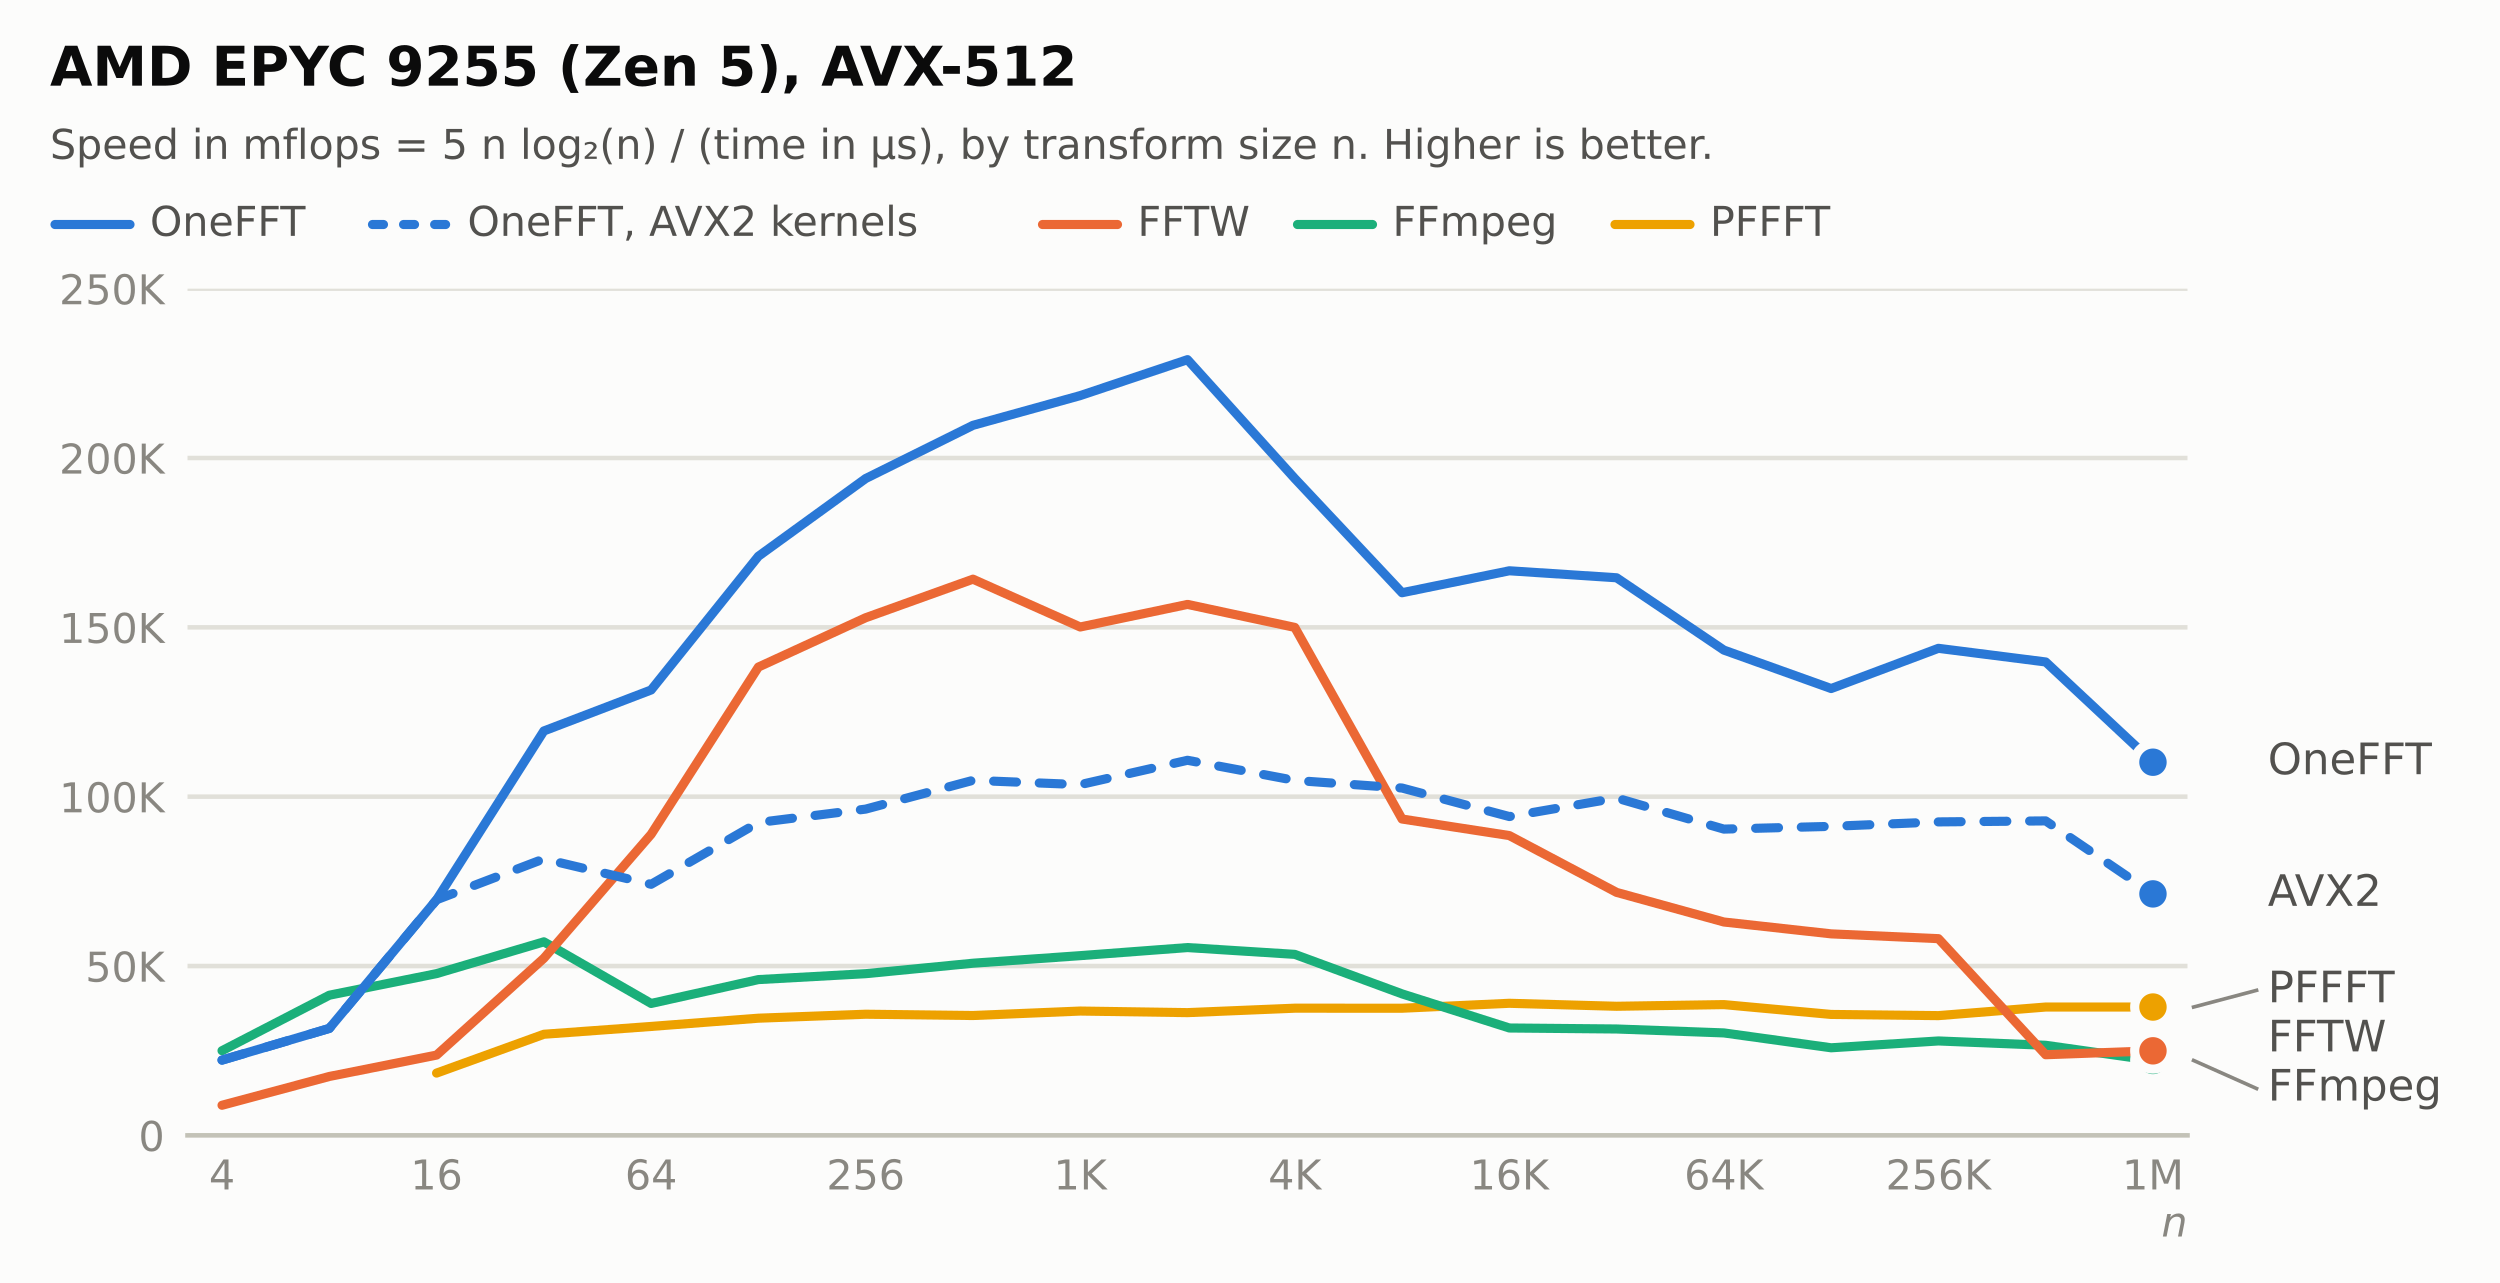
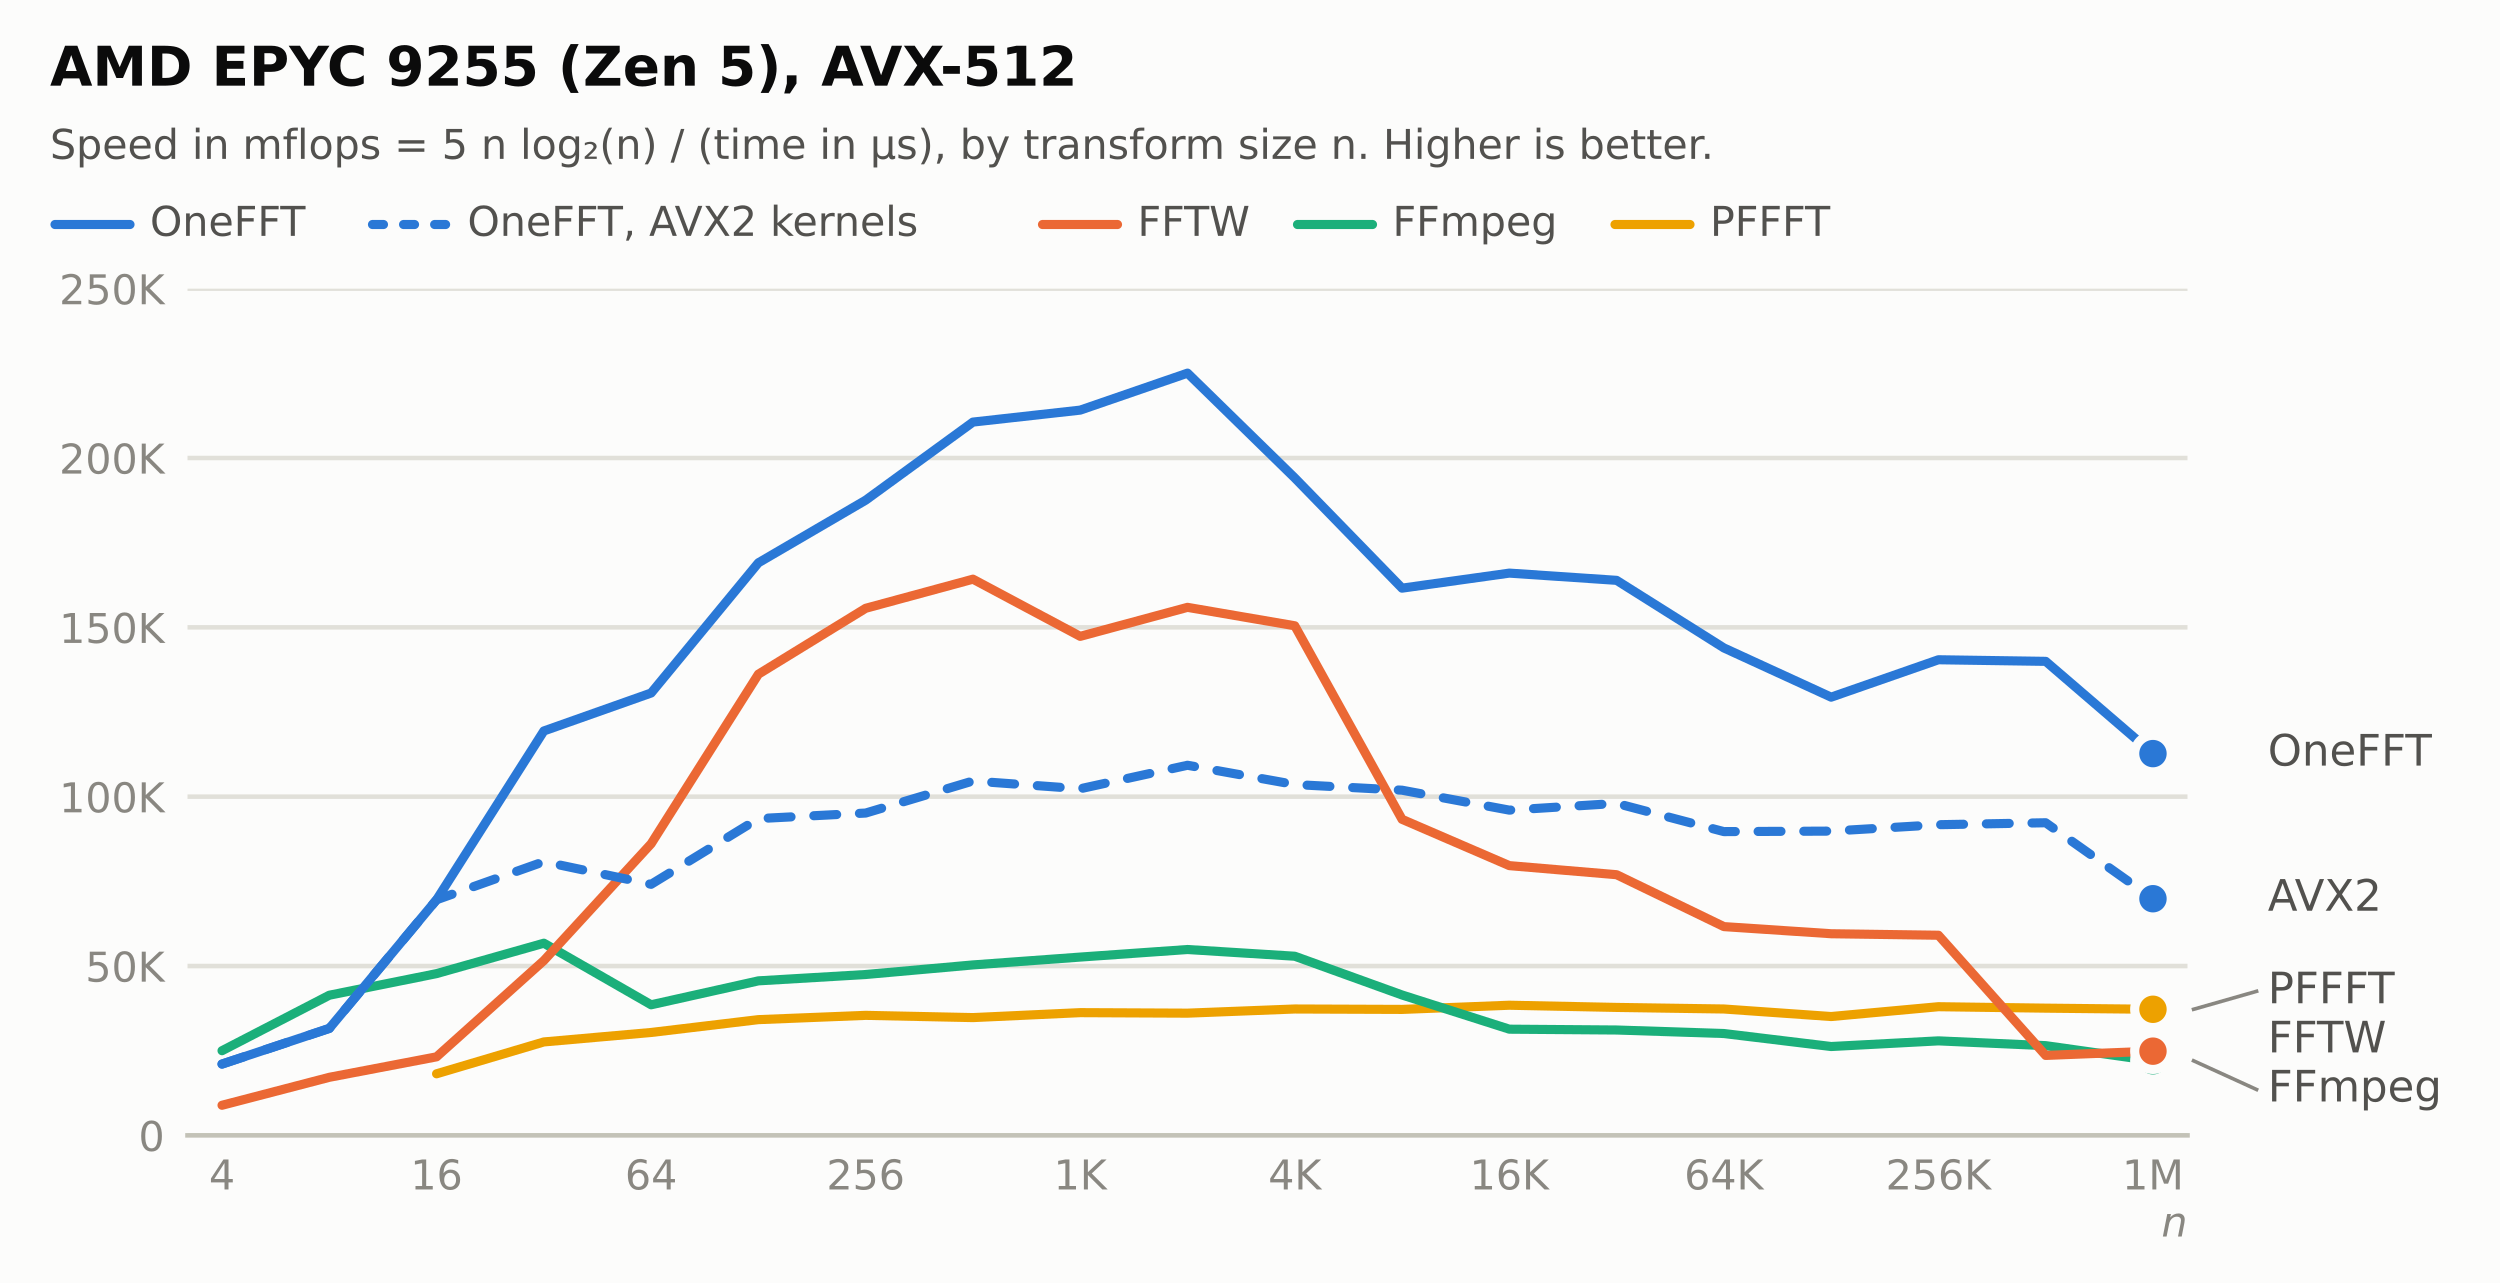
<svg xmlns="http://www.w3.org/2000/svg" xmlns:xlink="http://www.w3.org/1999/xlink" width="547.2pt" height="280.8pt" viewBox="0 0 547.2 280.8" version="1.1">
  <defs>
    <style type="text/css">*{stroke-linejoin: round; stroke-linecap: butt}</style>
  </defs>
  <g id="figure_1">
    <g id="patch_1">
      <path d="M 0 280.8  L 547.2 280.8  L 547.2 0  L 0 0  z " style="fill: #fcfcfb" />
    </g>
    <g id="axes_1">
      <g id="patch_2">
        <path d="M 41.04 248.508  L 478.8 248.508  L 478.8 63.18  L 41.04 63.18  z " style="fill: #fcfcfb" />
      </g>
      <g id="matplotlib.axis_1">
        <g id="xtick_1">
          <g id="line2d_1" />
          <g id="text_1">
            <text style="font-size: 9px; font-family: system-ui, -apple-system, 'Segoe UI', 'DejaVu Sans', sans-serif; text-anchor: middle; fill: #898781" x="48.599" y="260.347" transform="rotate(-0 48.59891 260.3466)">4</text>
          </g>
        </g>
        <g id="xtick_2">
          <g id="line2d_2" />
          <g id="text_2">
            <text style="font-size: 9px; font-family: system-ui, -apple-system, 'Segoe UI', 'DejaVu Sans', sans-serif; text-anchor: middle; fill: #898781" x="95.559" y="260.347" transform="rotate(-0 95.55915 260.3466)">16</text>
          </g>
        </g>
        <g id="xtick_3">
          <g id="line2d_3" />
          <g id="text_3">
            <text style="font-size: 9px; font-family: system-ui, -apple-system, 'Segoe UI', 'DejaVu Sans', sans-serif; text-anchor: middle; fill: #898781" x="142.519" y="260.347" transform="rotate(-0 142.5194 260.3466)">64</text>
          </g>
        </g>
        <g id="xtick_4">
          <g id="line2d_4" />
          <g id="text_4">
            <text style="font-size: 9px; font-family: system-ui, -apple-system, 'Segoe UI', 'DejaVu Sans', sans-serif; text-anchor: middle; fill: #898781" x="189.48" y="260.347" transform="rotate(-0 189.4796 260.3466)">256</text>
          </g>
        </g>
        <g id="xtick_5">
          <g id="line2d_5" />
          <g id="text_5">
            <text style="font-size: 9px; font-family: system-ui, -apple-system, 'Segoe UI', 'DejaVu Sans', sans-serif; text-anchor: middle; fill: #898781" x="236.44" y="260.347" transform="rotate(-0 236.4399 260.3466)">1K</text>
          </g>
        </g>
        <g id="xtick_6">
          <g id="line2d_6" />
          <g id="text_6">
            <text style="font-size: 9px; font-family: system-ui, -apple-system, 'Segoe UI', 'DejaVu Sans', sans-serif; text-anchor: middle; fill: #898781" x="283.4" y="260.347" transform="rotate(-0 283.4001 260.3466)">4K</text>
          </g>
        </g>
        <g id="xtick_7">
          <g id="line2d_7" />
          <g id="text_7">
            <text style="font-size: 9px; font-family: system-ui, -apple-system, 'Segoe UI', 'DejaVu Sans', sans-serif; text-anchor: middle; fill: #898781" x="330.36" y="260.347" transform="rotate(-0 330.3604 260.3466)">16K</text>
          </g>
        </g>
        <g id="xtick_8">
          <g id="line2d_8" />
          <g id="text_8">
            <text style="font-size: 9px; font-family: system-ui, -apple-system, 'Segoe UI', 'DejaVu Sans', sans-serif; text-anchor: middle; fill: #898781" x="377.321" y="260.347" transform="rotate(-0 377.3206 260.3466)">64K</text>
          </g>
        </g>
        <g id="xtick_9">
          <g id="line2d_9" />
          <g id="text_9">
            <text style="font-size: 9px; font-family: system-ui, -apple-system, 'Segoe UI', 'DejaVu Sans', sans-serif; text-anchor: middle; fill: #898781" x="424.281" y="260.347" transform="rotate(-0 424.2808 260.3466)">256K</text>
          </g>
        </g>
        <g id="xtick_10">
          <g id="line2d_10" />
          <g id="text_10">
            <text style="font-size: 9px; font-family: system-ui, -apple-system, 'Segoe UI', 'DejaVu Sans', sans-serif; text-anchor: middle; fill: #898781" x="471.241" y="260.347" transform="rotate(-0 471.2411 260.3466)">1M</text>
          </g>
        </g>
      </g>
      <g id="matplotlib.axis_2">
        <g id="ytick_1">
          <g id="line2d_11">
            <path d="M 41.04 248.508  L 478.8 248.508  " clip-path="url(#p783c82a42f)" style="fill: none; stroke: #e1e0d9; stroke-linecap: square" />
          </g>
          <g id="line2d_12" />
          <g id="text_11">
            <text style="font-size: 9px; font-family: system-ui, -apple-system, 'Segoe UI', 'DejaVu Sans', sans-serif; text-anchor: end; fill: #898781" x="36.04" y="251.927" transform="rotate(-0 36.04 251.9273)">0</text>
          </g>
        </g>
        <g id="ytick_2">
          <g id="line2d_13">
            <path d="M 41.04 211.442  L 478.8 211.442  " clip-path="url(#p783c82a42f)" style="fill: none; stroke: #e1e0d9; stroke-linecap: square" />
          </g>
          <g id="line2d_14" />
          <g id="text_12">
            <text style="font-size: 9px; font-family: system-ui, -apple-system, 'Segoe UI', 'DejaVu Sans', sans-serif; text-anchor: end; fill: #898781" x="36.04" y="214.862" transform="rotate(-0 36.04 214.8617)">50K</text>
          </g>
        </g>
        <g id="ytick_3">
          <g id="line2d_15">
            <path d="M 41.04 174.377  L 478.8 174.377  " clip-path="url(#p783c82a42f)" style="fill: none; stroke: #e1e0d9; stroke-linecap: square" />
          </g>
          <g id="line2d_16" />
          <g id="text_13">
            <text style="font-size: 9px; font-family: system-ui, -apple-system, 'Segoe UI', 'DejaVu Sans', sans-serif; text-anchor: end; fill: #898781" x="36.04" y="177.796" transform="rotate(-0 36.04 177.7961)">100K</text>
          </g>
        </g>
        <g id="ytick_4">
          <g id="line2d_17">
            <path d="M 41.04 137.311  L 478.8 137.311  " clip-path="url(#p783c82a42f)" style="fill: none; stroke: #e1e0d9; stroke-linecap: square" />
          </g>
          <g id="line2d_18" />
          <g id="text_14">
            <text style="font-size: 9px; font-family: system-ui, -apple-system, 'Segoe UI', 'DejaVu Sans', sans-serif; text-anchor: end; fill: #898781" x="36.04" y="140.73" transform="rotate(-0 36.04 140.7305)">150K</text>
          </g>
        </g>
        <g id="ytick_5">
          <g id="line2d_19">
            <path d="M 41.04 100.246  L 478.8 100.246  " clip-path="url(#p783c82a42f)" style="fill: none; stroke: #e1e0d9; stroke-linecap: square" />
          </g>
          <g id="line2d_20" />
          <g id="text_15">
            <text style="font-size: 9px; font-family: system-ui, -apple-system, 'Segoe UI', 'DejaVu Sans', sans-serif; text-anchor: end; fill: #898781" x="36.04" y="103.665" transform="rotate(-0 36.04 103.6649)">200K</text>
          </g>
        </g>
        <g id="ytick_6">
          <g id="line2d_21">
            <path d="M 41.04 63.18  L 478.8 63.18  " clip-path="url(#p783c82a42f)" style="fill: none; stroke: #e1e0d9; stroke-linecap: square" />
          </g>
          <g id="line2d_22" />
          <g id="text_16">
            <text style="font-size: 9px; font-family: system-ui, -apple-system, 'Segoe UI', 'DejaVu Sans', sans-serif; text-anchor: end; fill: #898781" x="36.04" y="66.599" transform="rotate(-0 36.04 66.5993)">250K</text>
          </g>
        </g>
      </g>
      <g id="line2d_23">
-         <path d="M 480.129 232.114  L 493.916 238.262  " style="fill: none; stroke: #898781; stroke-width: 0.8; stroke-linecap: square" />
+         <path d="M 480.129 232.187  L 493.916 238.475  " style="fill: none; stroke: #898781; stroke-width: 0.8; stroke-linecap: square" />
      </g>
      <g id="line2d_24">
-         <path d="M 480.129 220.42  L 493.916 216.764  " style="fill: none; stroke: #898781; stroke-width: 0.8; stroke-linecap: square" />
+         <path d="M 480.129 220.912  L 493.916 216.977  " style="fill: none; stroke: #898781; stroke-width: 0.8; stroke-linecap: square" />
      </g>
      <g id="line2d_25">
-         <path d="M 95.559 234.875  L 119.039 226.379  L 142.519 224.667  L 166 222.863  L 189.48 221.994  L 212.96 222.276  L 236.44 221.298  L 259.92 221.644  L 283.4 220.671  L 306.88 220.681  L 330.36 219.6  L 353.84 220.254  L 377.321 219.886  L 400.801 222.042  L 424.281 222.3  L 447.761 220.42  L 471.241 220.42  " clip-path="url(#p783c82a42f)" style="fill: none; stroke: #eda100; stroke-width: 2; stroke-linecap: round" />
+         <path d="M 95.559 235.03  L 119.039 228.058  L 142.519 225.987  L 166 223.176  L 189.48 222.241  L 212.96 222.731  L 236.44 221.648  L 259.92 221.761  L 283.4 220.848  L 306.88 220.94  L 330.36 220.025  L 353.84 220.504  L 377.321 220.848  L 400.801 222.499  L 424.281 220.348  L 447.761 220.664  L 471.241 220.912  " clip-path="url(#p783c82a42f)" style="fill: none; stroke: #eda100; stroke-width: 2; stroke-linecap: round" />
      </g>
      <g id="line2d_26">
-         <path d="M 48.599 229.975  L 72.079 217.833  L 95.559 213.102  L 119.039 206.147  L 142.519 219.637  L 166 214.411  L 189.48 213.119  L 212.96 210.829  L 236.44 209.172  L 259.92 207.403  L 283.4 208.893  L 306.88 217.539  L 330.36 225.006  L 353.84 225.224  L 377.321 226.085  L 400.801 229.34  L 424.281 227.844  L 447.761 228.794  L 471.241 232.114  " clip-path="url(#p783c82a42f)" style="fill: none; stroke: #1baf7a; stroke-width: 2; stroke-linecap: round" />
+         <path d="M 48.599 229.975  L 72.079 217.833  L 95.559 213.102  L 119.039 206.448  L 142.519 219.927  L 166 214.688  L 189.48 213.299  L 212.96 211.2  L 236.44 209.484  L 259.92 207.829  L 283.4 209.301  L 306.88 217.784  L 330.36 225.267  L 353.84 225.447  L 377.321 226.217  L 400.801 229.062  L 424.281 227.824  L 447.761 228.872  L 471.241 232.187  " clip-path="url(#p783c82a42f)" style="fill: none; stroke: #1baf7a; stroke-width: 2; stroke-linecap: round" />
      </g>
      <g id="line2d_27">
-         <path d="M 48.599 241.919  L 72.079 235.616  L 95.559 230.936  L 119.039 209.747  L 142.519 182.614  L 166 146.006  L 189.48 135.209  L 212.96 126.77  L 236.44 137.235  L 259.92 132.292  L 283.4 137.325  L 306.88 179.267  L 330.36 182.89  L 353.84 195.328  L 377.321 201.808  L 400.801 204.404  L 424.281 205.455  L 447.761 230.86  L 471.241 230.004  " clip-path="url(#p783c82a42f)" style="fill: none; stroke: #eb6834; stroke-width: 2; stroke-linecap: round" />
+         <path d="M 48.599 241.919  L 72.079 235.8  L 95.559 231.318  L 119.039 210.247  L 142.519 184.682  L 166 147.563  L 189.48 133.143  L 212.96 126.77  L 236.44 139.284  L 259.92 132.935  L 283.4 136.971  L 306.88 179.332  L 330.36 189.469  L 353.84 191.456  L 377.321 202.815  L 400.801 204.377  L 424.281 204.705  L 447.761 231.011  L 471.241 230.08  " clip-path="url(#p783c82a42f)" style="fill: none; stroke: #eb6834; stroke-width: 2; stroke-linecap: round" />
      </g>
      <g id="line2d_28">
-         <path d="M 48.599 232.034  L 72.079 225.098  L 95.559 196.938  L 119.039 187.993  L 142.519 193.554  L 166 180.032  L 189.48 177.097  L 212.96 170.802  L 236.44 171.738  L 259.92 166.41  L 283.4 170.814  L 306.88 172.485  L 330.36 178.724  L 353.84 174.672  L 377.321 181.473  L 400.801 180.875  L 424.281 179.897  L 447.761 179.677  L 471.241 195.656  " clip-path="url(#p783c82a42f)" style="fill: none; stroke-dasharray: 5,5; stroke-dashoffset: 0; stroke: #2a78d6; stroke-width: 2; stroke-linecap: round" />
+         <path d="M 48.599 232.901  L 72.079 225.098  L 95.559 196.938  L 119.039 188.604  L 142.519 193.554  L 166 179.174  L 189.48 177.959  L 212.96 170.943  L 236.44 172.643  L 259.92 167.502  L 283.4 171.718  L 306.88 172.959  L 330.36 177.321  L 353.84 175.848  L 377.321 182.023  L 400.801 181.913  L 424.281 180.513  L 447.761 180.084  L 471.241 196.712  " clip-path="url(#p783c82a42f)" style="fill: none; stroke-dasharray: 5,5; stroke-dashoffset: 0; stroke: #2a78d6; stroke-width: 2; stroke-linecap: round" />
      </g>
      <g id="patch_3">
        <path d="M 41.04 248.508  L 478.8 248.508  " style="fill: none; stroke: #c3c2b7; stroke-linejoin: miter; stroke-linecap: square" />
      </g>
      <g id="line2d_29">
-         <path d="M 48.599 232.034  L 72.079 225.098  L 95.559 196.938  L 119.039 159.993  L 142.519 151.02  L 166 121.749  L 189.48 104.738  L 212.96 93.096  L 236.44 86.583  L 259.92 78.721  L 283.4 104.738  L 306.88 129.737  L 330.36 124.933  L 353.84 126.463  L 377.321 142.292  L 400.801 150.707  L 424.281 141.905  L 447.761 144.892  L 471.241 166.835  " clip-path="url(#p783c82a42f)" style="fill: none; stroke: #2a78d6; stroke-width: 2; stroke-linecap: round" />
+         <path d="M 48.599 232.901  L 72.079 225.098  L 95.559 196.938  L 119.039 159.993  L 142.519 151.684  L 166 123.184  L 189.48 109.478  L 212.96 92.385  L 236.44 89.766  L 259.92 81.672  L 283.4 104.613  L 306.88 128.736  L 330.36 125.443  L 353.84 127.026  L 377.321 141.819  L 400.801 152.594  L 424.281 144.407  L 447.761 144.758  L 471.241 164.948  " clip-path="url(#p783c82a42f)" style="fill: none; stroke: #2a78d6; stroke-width: 2; stroke-linecap: round" />
      </g>
      <g id="text_17">
-         <text style="font-size: 9.5px; font-family: system-ui, -apple-system, 'Segoe UI', 'DejaVu Sans', sans-serif; text-anchor: start; fill: #52514e" x="496.374" y="240.883" transform="rotate(-0 496.374 240.8831)">FFmpeg</text>
+         <text style="font-size: 9.5px; font-family: system-ui, -apple-system, 'Segoe UI', 'DejaVu Sans', sans-serif; text-anchor: start; fill: #52514e" x="496.374" y="241.097" transform="rotate(-0 496.374 241.0966)">FFmpeg</text>
      </g>
      <g id="text_18">
-         <text style="font-size: 9.5px; font-family: system-ui, -apple-system, 'Segoe UI', 'DejaVu Sans', sans-serif; text-anchor: start; fill: #52514e" x="496.374" y="230.134" transform="rotate(-0 496.374 230.1341)">FFTW</text>
+         <text style="font-size: 9.5px; font-family: system-ui, -apple-system, 'Segoe UI', 'DejaVu Sans', sans-serif; text-anchor: start; fill: #52514e" x="496.374" y="230.348" transform="rotate(-0 496.374 230.3476)">FFTW</text>
      </g>
      <g id="text_19">
-         <text style="font-size: 9.5px; font-family: system-ui, -apple-system, 'Segoe UI', 'DejaVu Sans', sans-serif; text-anchor: start; fill: #52514e" x="496.374" y="219.385" transform="rotate(-0 496.374 219.385)">PFFFT</text>
+         <text style="font-size: 9.5px; font-family: system-ui, -apple-system, 'Segoe UI', 'DejaVu Sans', sans-serif; text-anchor: start; fill: #52514e" x="496.374" y="219.599" transform="rotate(-0 496.374 219.5986)">PFFFT</text>
      </g>
      <g id="text_20">
-         <text style="font-size: 9.5px; font-family: system-ui, -apple-system, 'Segoe UI', 'DejaVu Sans', sans-serif; text-anchor: start; fill: #52514e" x="496.374" y="198.278" transform="rotate(-0 496.374 198.2775)">AVX2</text>
+         <text style="font-size: 9.5px; font-family: system-ui, -apple-system, 'Segoe UI', 'DejaVu Sans', sans-serif; text-anchor: start; fill: #52514e" x="496.374" y="199.334" transform="rotate(-0 496.374 199.3339)">AVX2</text>
      </g>
      <g id="text_21">
-         <text style="font-size: 9.5px; font-family: system-ui, -apple-system, 'Segoe UI', 'DejaVu Sans', sans-serif; text-anchor: start; fill: #52514e" x="496.374" y="169.456" transform="rotate(-0 496.374 169.4564)">OneFFT</text>
+         <text style="font-size: 9.5px; font-family: system-ui, -apple-system, 'Segoe UI', 'DejaVu Sans', sans-serif; text-anchor: start; fill: #52514e" x="496.374" y="167.569" transform="rotate(-0 496.374 167.5694)">OneFFT</text>
      </g>
      <g id="line2d_30">
-         <path d="M 471.241 220.42  " style="fill: none; stroke: #1f77b4; stroke-width: 1.5; stroke-linecap: square" />
+         <path d="M 471.241 220.912  " style="fill: none; stroke: #1f77b4; stroke-width: 1.5; stroke-linecap: square" />
        <defs>
          <path id="m5d4fb2577f" d="M 0 4  C 1.061 4 2.078 3.579 2.828 2.828  C 3.579 2.078 4 1.061 4 0  C 4 -1.061 3.579 -2.078 2.828 -2.828  C 2.078 -3.579 1.061 -4 0 -4  C -1.061 -4 -2.078 -3.579 -2.828 -2.828  C -3.579 -2.078 -4 -1.061 -4 0  C -4 1.061 -3.579 2.078 -2.828 2.828  C -2.078 3.579 -1.061 4 0 4  z " style="stroke: #fcfcfb; stroke-width: 2" />
        </defs>
        <g>
-           <use xlink:href="#m5d4fb2577f" x="471.241" y="220.42" style="fill: #eda100; stroke: #fcfcfb; stroke-width: 2" />
+           <use xlink:href="#m5d4fb2577f" x="471.241" y="220.912" style="fill: #eda100; stroke: #fcfcfb; stroke-width: 2" />
        </g>
      </g>
      <g id="line2d_31">
-         <path d="M 471.241 232.114  " style="fill: none; stroke: #ff7f0e; stroke-width: 1.5; stroke-linecap: square" />
+         <path d="M 471.241 232.187  " style="fill: none; stroke: #ff7f0e; stroke-width: 1.5; stroke-linecap: square" />
        <defs>
          <path id="mb385538bec" d="M 0 4  C 1.061 4 2.078 3.579 2.828 2.828  C 3.579 2.078 4 1.061 4 0  C 4 -1.061 3.579 -2.078 2.828 -2.828  C 2.078 -3.579 1.061 -4 0 -4  C -1.061 -4 -2.078 -3.579 -2.828 -2.828  C -3.579 -2.078 -4 -1.061 -4 0  C -4 1.061 -3.579 2.078 -2.828 2.828  C -2.078 3.579 -1.061 4 0 4  z " style="stroke: #fcfcfb; stroke-width: 2" />
        </defs>
        <g>
-           <use xlink:href="#mb385538bec" x="471.241" y="232.114" style="fill: #1baf7a; stroke: #fcfcfb; stroke-width: 2" />
+           <use xlink:href="#mb385538bec" x="471.241" y="232.187" style="fill: #1baf7a; stroke: #fcfcfb; stroke-width: 2" />
        </g>
      </g>
      <g id="line2d_32">
-         <path d="M 471.241 230.004  " style="fill: none; stroke: #2ca02c; stroke-width: 1.5; stroke-linecap: square" />
+         <path d="M 471.241 230.08  " style="fill: none; stroke: #2ca02c; stroke-width: 1.5; stroke-linecap: square" />
        <defs>
          <path id="m1467af2e55" d="M 0 4  C 1.061 4 2.078 3.579 2.828 2.828  C 3.579 2.078 4 1.061 4 0  C 4 -1.061 3.579 -2.078 2.828 -2.828  C 2.078 -3.579 1.061 -4 0 -4  C -1.061 -4 -2.078 -3.579 -2.828 -2.828  C -3.579 -2.078 -4 -1.061 -4 0  C -4 1.061 -3.579 2.078 -2.828 2.828  C -2.078 3.579 -1.061 4 0 4  z " style="stroke: #fcfcfb; stroke-width: 2" />
        </defs>
        <g>
-           <use xlink:href="#m1467af2e55" x="471.241" y="230.004" style="fill: #eb6834; stroke: #fcfcfb; stroke-width: 2" />
+           <use xlink:href="#m1467af2e55" x="471.241" y="230.08" style="fill: #eb6834; stroke: #fcfcfb; stroke-width: 2" />
        </g>
      </g>
      <g id="line2d_33">
-         <path d="M 471.241 195.656  " style="fill: none; stroke: #d62728; stroke-width: 1.5; stroke-linecap: square" />
+         <path d="M 471.241 196.712  " style="fill: none; stroke: #d62728; stroke-width: 1.5; stroke-linecap: square" />
        <defs>
          <path id="mdb0aa99128" d="M 0 4  C 1.061 4 2.078 3.579 2.828 2.828  C 3.579 2.078 4 1.061 4 0  C 4 -1.061 3.579 -2.078 2.828 -2.828  C 2.078 -3.579 1.061 -4 0 -4  C -1.061 -4 -2.078 -3.579 -2.828 -2.828  C -3.579 -2.078 -4 -1.061 -4 0  C -4 1.061 -3.579 2.078 -2.828 2.828  C -2.078 3.579 -1.061 4 0 4  z " style="stroke: #fcfcfb; stroke-width: 2" />
        </defs>
        <g>
-           <use xlink:href="#mdb0aa99128" x="471.241" y="195.656" style="fill: #2a78d6; stroke: #fcfcfb; stroke-width: 2" />
+           <use xlink:href="#mdb0aa99128" x="471.241" y="196.712" style="fill: #2a78d6; stroke: #fcfcfb; stroke-width: 2" />
        </g>
      </g>
      <g id="line2d_34">
-         <path d="M 471.241 166.835  " style="fill: none; stroke: #9467bd; stroke-width: 1.5; stroke-linecap: square" />
-         <g>
-           <use xlink:href="#mdb0aa99128" x="471.241" y="166.835" style="fill: #2a78d6; stroke: #fcfcfb; stroke-width: 2" />
+         <path d="M 471.241 164.948  " style="fill: none; stroke: #9467bd; stroke-width: 1.5; stroke-linecap: square" />
+         <g>
+           <use xlink:href="#mdb0aa99128" x="471.241" y="164.948" style="fill: #2a78d6; stroke: #fcfcfb; stroke-width: 2" />
        </g>
      </g>
    </g>
    <g id="line2d_35">
      <path d="M 12.038 49.14  L 28.454 49.14  " style="fill: none; stroke: #2a78d6; stroke-width: 2; stroke-linecap: round" />
    </g>
    <g id="line2d_36">
      <path d="M 81.533 49.14  L 97.949 49.14  " style="fill: none; stroke-dasharray: 2.4,4.4; stroke-dashoffset: 0; stroke: #2a78d6; stroke-width: 2; stroke-linecap: round" />
    </g>
    <g id="line2d_37">
      <path d="M 228.182 49.14  L 244.598 49.14  " style="fill: none; stroke: #eb6834; stroke-width: 2; stroke-linecap: round" />
    </g>
    <g id="line2d_38">
      <path d="M 283.997 49.14  L 300.413 49.14  " style="fill: none; stroke: #1baf7a; stroke-width: 2; stroke-linecap: round" />
    </g>
    <g id="line2d_39">
      <path d="M 353.491 49.14  L 369.907 49.14  " style="fill: none; stroke: #eda100; stroke-width: 2; stroke-linecap: round" />
    </g>
    <g id="text_22">
      <text style="font-weight: 700; font-size: 12px; font-family: system-ui, -apple-system, 'Segoe UI', 'DejaVu Sans', sans-serif; text-anchor: start; fill: #0b0b0b" x="10.944" y="18.755" transform="rotate(-0 10.944 18.75525)">AMD EPYC 9255 (Zen 5), AVX-512</text>
    </g>
    <g id="text_23">
      <text style="font-size: 9px; font-family: system-ui, -apple-system, 'Segoe UI', 'DejaVu Sans', sans-serif; text-anchor: start; fill: #52514e" x="10.944" y="34.775" transform="rotate(-0 10.944 34.77544)">Speed in mflops = 5 n log₂(n) / (time in µs), by transform size n. Higher is better.</text>
    </g>
    <g id="text_24">
      <text style="font-size: 9px; font-family: system-ui, -apple-system, 'Segoe UI', 'DejaVu Sans', sans-serif; text-anchor: start; fill: #52514e" x="32.832" y="51.623" transform="rotate(-0 32.832 51.62344)">OneFFT</text>
    </g>
    <g id="text_25">
      <text style="font-size: 9px; font-family: system-ui, -apple-system, 'Segoe UI', 'DejaVu Sans', sans-serif; text-anchor: start; fill: #52514e" x="102.326" y="51.623" transform="rotate(-0 102.3264 51.62344)">OneFFT, AVX2 kernels</text>
    </g>
    <g id="text_26">
      <text style="font-size: 9px; font-family: system-ui, -apple-system, 'Segoe UI', 'DejaVu Sans', sans-serif; text-anchor: start; fill: #52514e" x="248.976" y="51.623" transform="rotate(-0 248.976 51.62344)">FFTW</text>
    </g>
    <g id="text_27">
      <text style="font-size: 9px; font-family: system-ui, -apple-system, 'Segoe UI', 'DejaVu Sans', sans-serif; text-anchor: start; fill: #52514e" x="304.79" y="51.623" transform="rotate(-0 304.7904 51.62344)">FFmpeg</text>
    </g>
    <g id="text_28">
      <text style="font-size: 9px; font-family: system-ui, -apple-system, 'Segoe UI', 'DejaVu Sans', sans-serif; text-anchor: start; fill: #52514e" x="374.285" y="51.623" transform="rotate(-0 374.2848 51.62344)">PFFFT</text>
    </g>
    <g id="text_29">
      <text style="font-style: italic; font-size: 9px; font-family: system-ui, -apple-system, 'Segoe UI', 'DejaVu Sans', sans-serif; text-anchor: end; fill: #898781" x="478.8" y="270.647" transform="rotate(-0 478.8 270.6474)">n</text>
    </g>
  </g>
  <defs>
    <clipPath id="p783c82a42f">
      <rect x="41.04" y="63.18" width="437.76" height="185.328" />
    </clipPath>
  </defs>
</svg>
